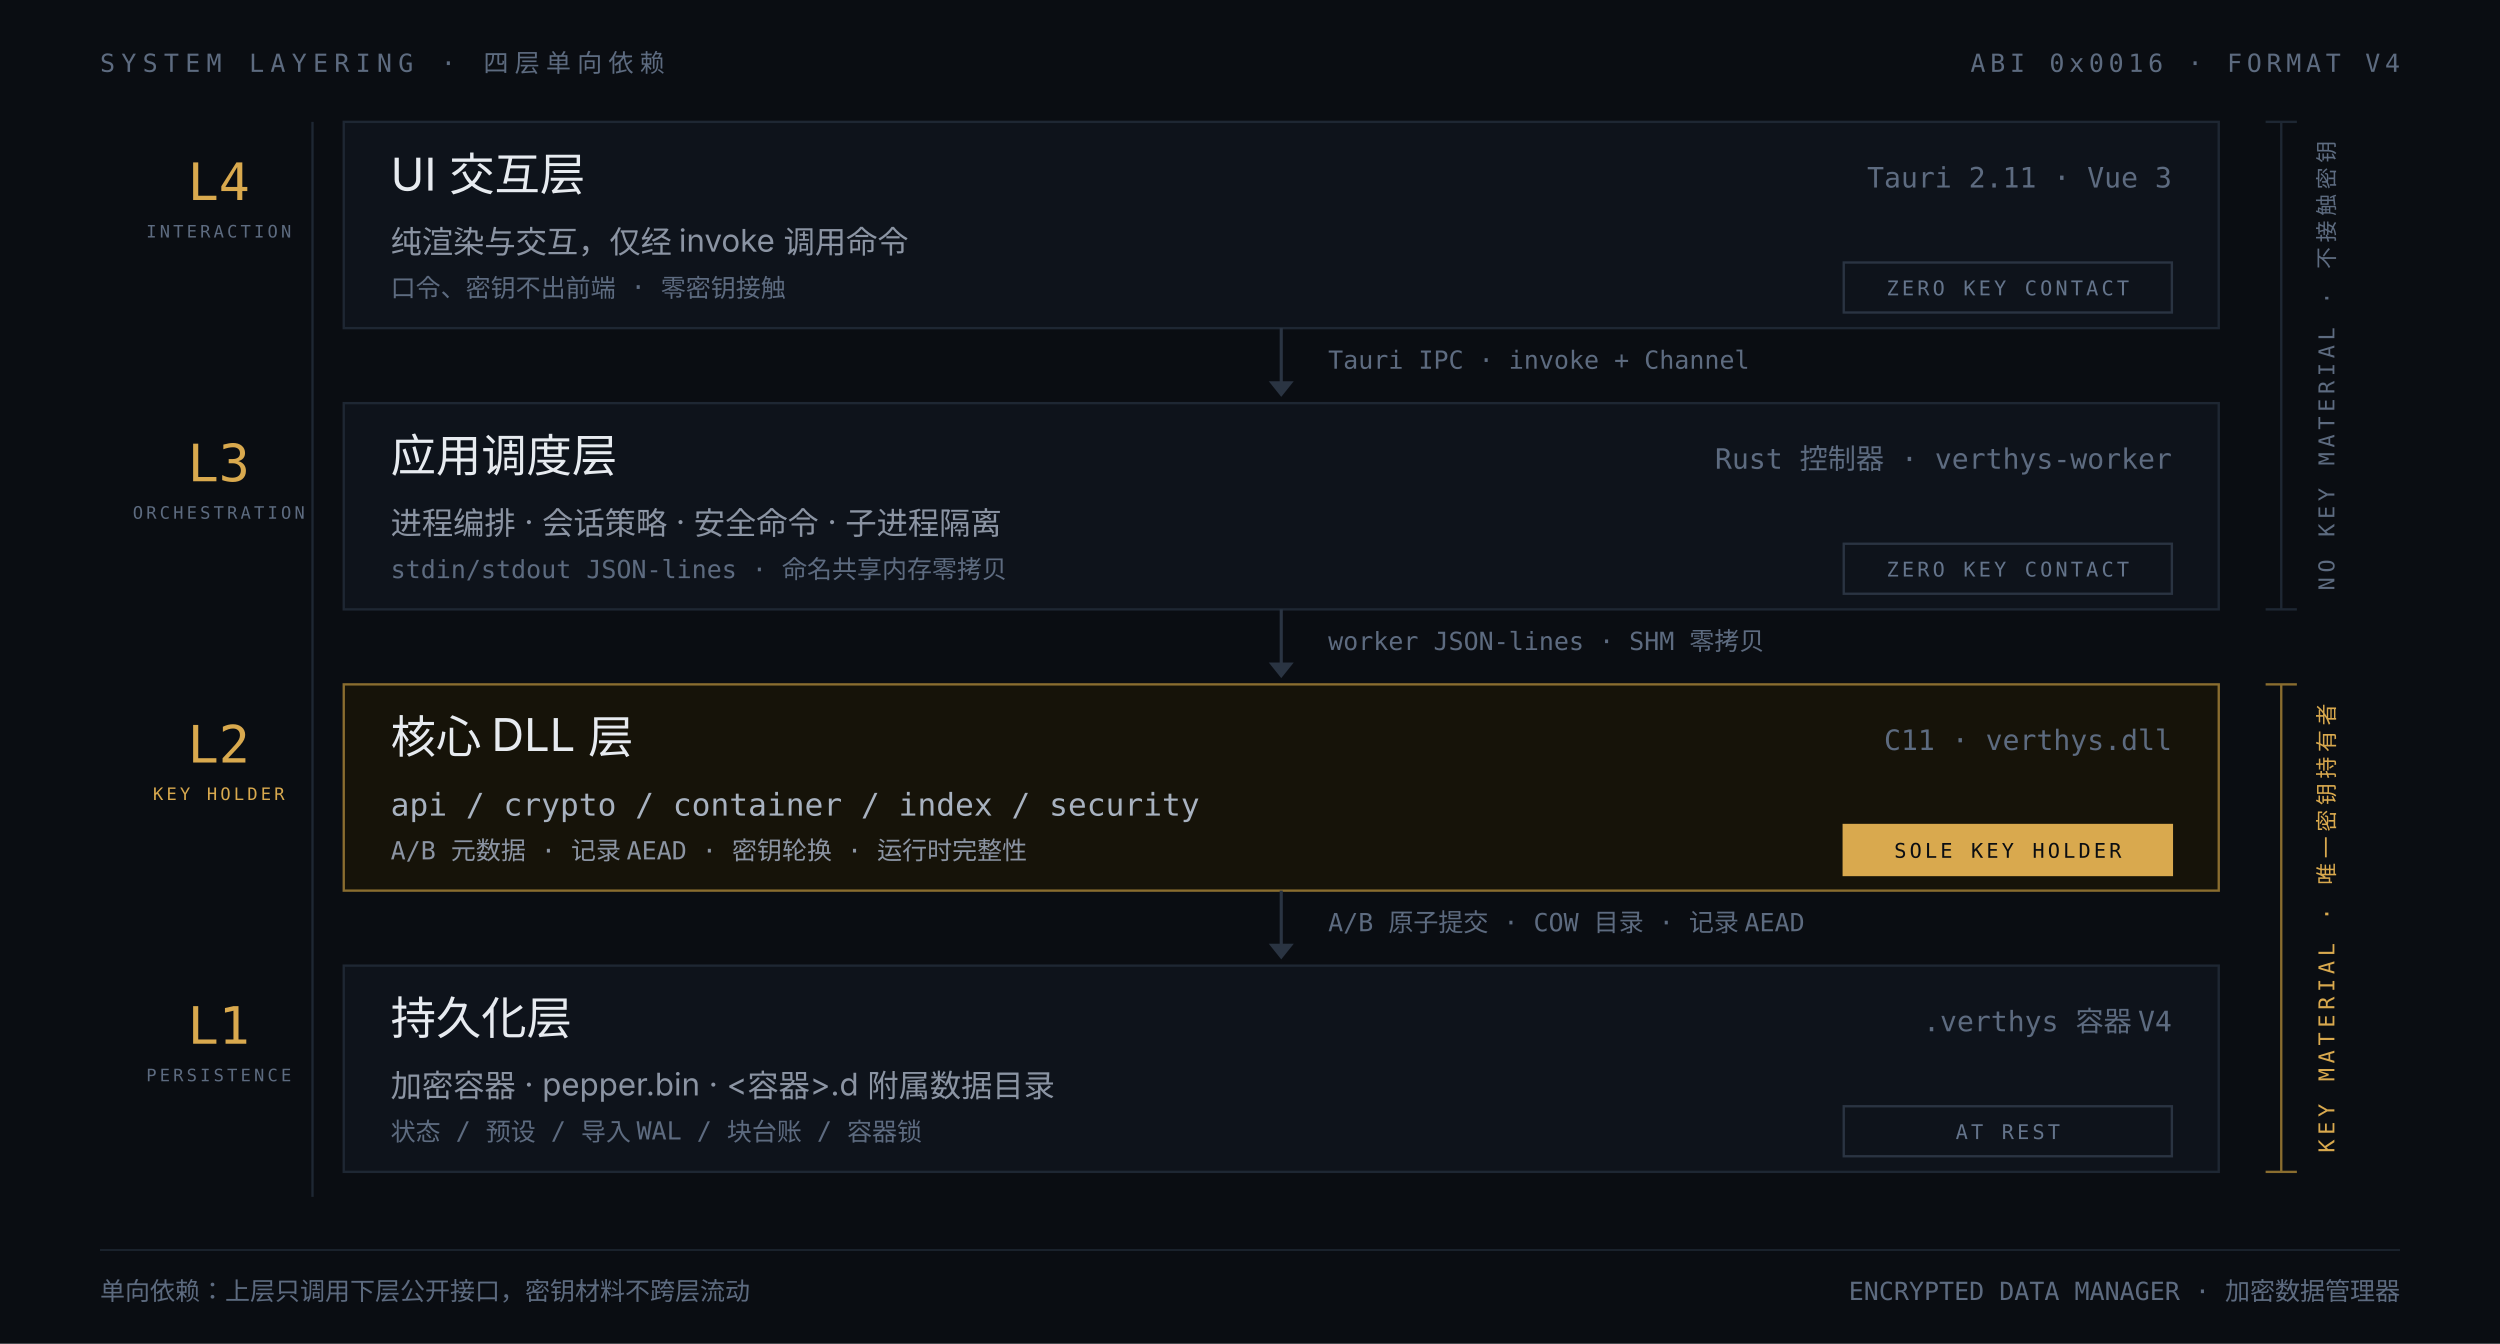
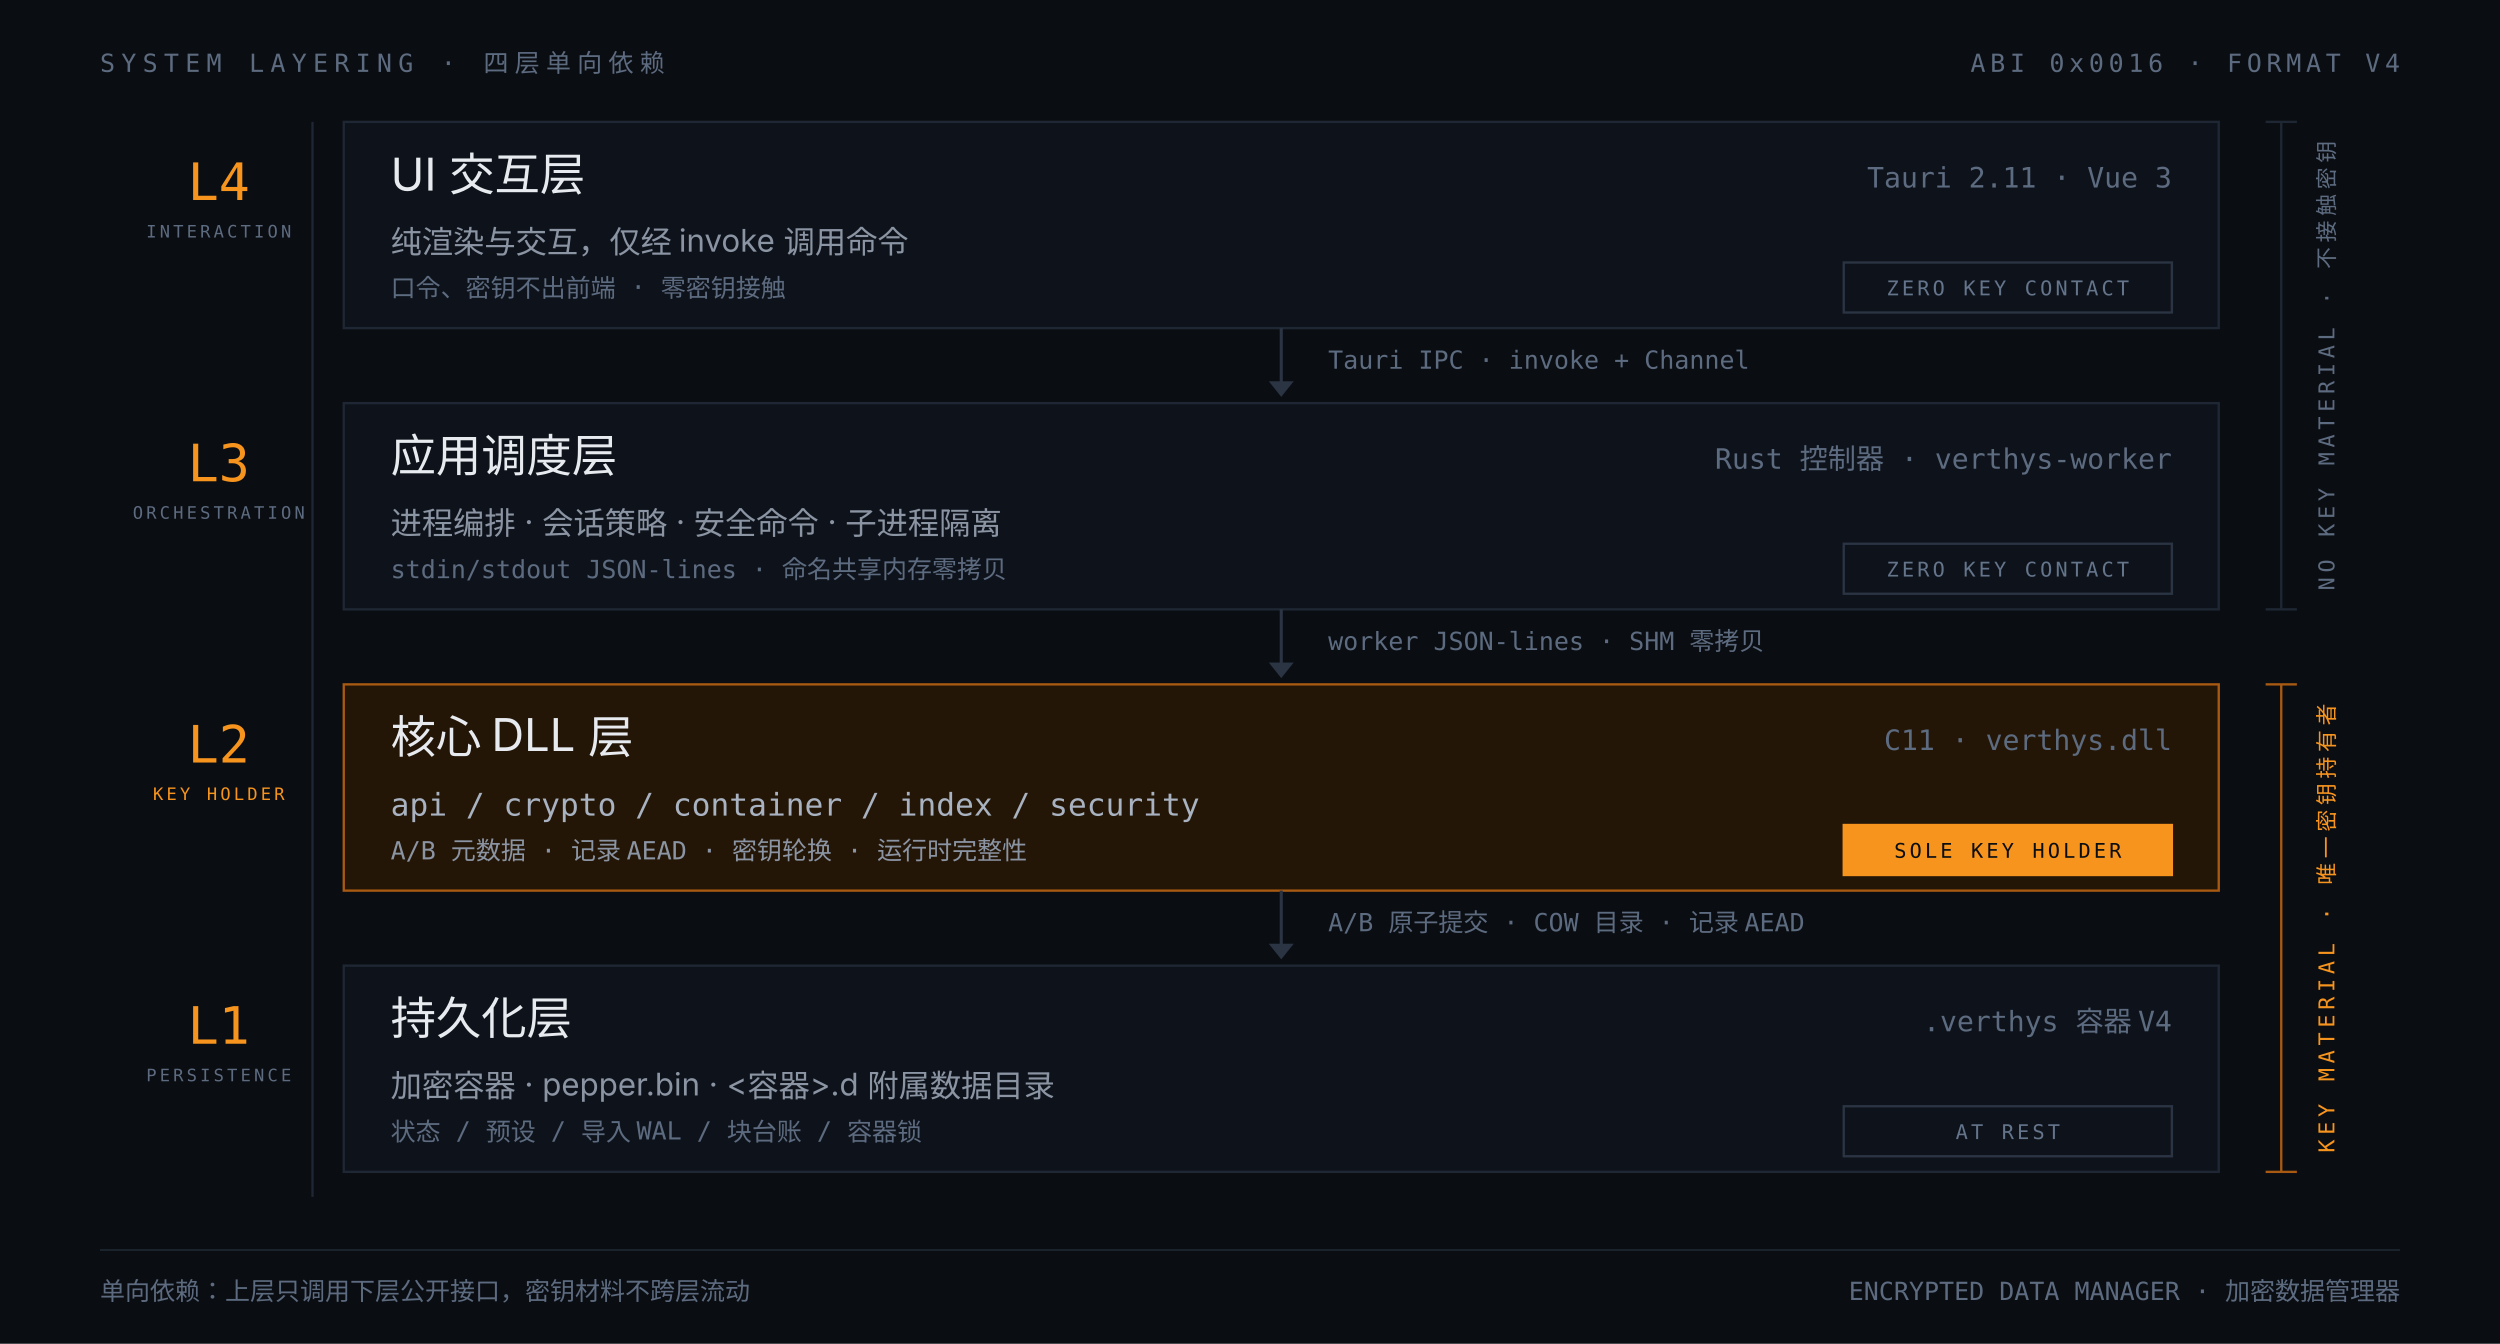
<svg xmlns="http://www.w3.org/2000/svg" width="1600" height="860" viewBox="0 0 1600 860" font-family="ui-monospace,'Cascadia Code','JetBrains Mono',Consolas,monospace">
  <rect width="1600" height="860" fill="#0A0D12" />
  <text x="64" y="46" font-size="16" fill="#5D6B80" letter-spacing="4">SYSTEM LAYERING · 四层单向依赖</text>
  <text x="1536" y="46" text-anchor="end" font-size="16" fill="#5D6B80" letter-spacing="3">ABI 0x0016 · FORMAT V4</text>
  <line x1="200" y1="78" x2="200" y2="766" stroke="#1E2733" stroke-width="1.5" />
-   <text x="140" y="128" text-anchor="middle" font-size="33" fill="#D9A94E">L4</text>
+   <text x="140" y="128" text-anchor="middle" font-size="33" fill="#F7941E">L4</text>
  <text x="140" y="152" text-anchor="middle" font-size="11" fill="#5D6B80" letter-spacing="2">INTERACTION</text>
  <rect x="220" y="78" width="1200" height="132" fill="#0E131B" stroke="#1E2733" stroke-width="1.5" />
  <text x="250" y="122" font-family="-apple-system,'Segoe UI','Microsoft YaHei',sans-serif" font-size="29" fill="#E7EBF0">UI 交互层</text>
  <text x="1390" y="120" text-anchor="end" font-size="18" fill="#5D6B80">Tauri 2.11 · Vue 3</text>
  <text x="250" y="162" font-family="-apple-system,'Segoe UI','Microsoft YaHei',sans-serif" font-size="20" fill="#8B94A3">纯渲染与交互，仅经 invoke 调用命令</text>
  <text x="250" y="190" font-size="16" fill="#5D6B80">口令、密钥不出前端 · 零密钥接触</text>
  <rect x="1180" y="168" width="210" height="32" fill="none" stroke="#2A3442" stroke-width="1.5" />
  <text x="1285" y="189" text-anchor="middle" font-size="13" fill="#64748B" letter-spacing="2">ZERO KEY CONTACT</text>
  <line x1="820" y1="210" x2="820" y2="246" stroke="#2A3442" stroke-width="2" />
  <path d="M812 244 L820 254 L828 244 Z" fill="#2A3442" />
  <text x="850" y="236" font-size="16" fill="#5D6B80">Tauri IPC · invoke + Channel</text>
-   <text x="140" y="308" text-anchor="middle" font-size="33" fill="#D9A94E">L3</text>
+   <text x="140" y="308" text-anchor="middle" font-size="33" fill="#F7941E">L3</text>
  <text x="140" y="332" text-anchor="middle" font-size="11" fill="#5D6B80" letter-spacing="2">ORCHESTRATION</text>
  <rect x="220" y="258" width="1200" height="132" fill="#0E131B" stroke="#1E2733" stroke-width="1.5" />
  <text x="250" y="302" font-family="-apple-system,'Segoe UI','Microsoft YaHei',sans-serif" font-size="29" fill="#E7EBF0">应用调度层</text>
  <text x="1390" y="300" text-anchor="end" font-size="18" fill="#5D6B80">Rust 控制器 · verthys-worker</text>
  <text x="250" y="342" font-family="-apple-system,'Segoe UI','Microsoft YaHei',sans-serif" font-size="20" fill="#8B94A3">进程编排 · 会话策略 · 安全命令 · 子进程隔离</text>
  <text x="250" y="370" font-size="16" fill="#5D6B80">stdin/stdout JSON-lines · 命名共享内存零拷贝</text>
  <rect x="1180" y="348" width="210" height="32" fill="none" stroke="#2A3442" stroke-width="1.5" />
  <text x="1285" y="369" text-anchor="middle" font-size="13" fill="#64748B" letter-spacing="2">ZERO KEY CONTACT</text>
  <line x1="820" y1="390" x2="820" y2="426" stroke="#2A3442" stroke-width="2" />
  <path d="M812 424 L820 434 L828 424 Z" fill="#2A3442" />
  <text x="850" y="416" font-size="16" fill="#5D6B80">worker JSON-lines · SHM 零拷贝</text>
-   <text x="140" y="488" text-anchor="middle" font-size="33" fill="#D9A94E">L2</text>
-   <text x="140" y="512" text-anchor="middle" font-size="11" fill="#D9A94E" letter-spacing="2">KEY HOLDER</text>
-   <rect x="220" y="438" width="1200" height="132" fill="#161309" stroke="#8A6D2F" stroke-width="1.5" />
+   <text x="140" y="488" text-anchor="middle" font-size="33" fill="#F7941E">L2</text>
+   <text x="140" y="512" text-anchor="middle" font-size="11" fill="#F7941E" letter-spacing="2">KEY HOLDER</text>
+   <rect x="220" y="438" width="1200" height="132" fill="#241607" stroke="#A85A12" stroke-width="1.5" />
  <text x="250" y="482" font-family="-apple-system,'Segoe UI','Microsoft YaHei',sans-serif" font-size="29" fill="#E7EBF0">核心 DLL 层</text>
  <text x="1390" y="480" text-anchor="end" font-size="18" fill="#5D6B80">C11 · verthys.dll</text>
  <text x="250" y="522" font-size="20" fill="#A8B2C0">api / crypto / container / index / security</text>
  <text x="250" y="550" font-size="16" fill="#8B94A3">A/B 元数据 · 记录 AEAD · 密钥轮换 · 运行时完整性</text>
-   <rect x="1180" y="528" width="210" height="32" fill="#D9A94E" stroke="#D9A94E" stroke-width="1.5" />
+   <rect x="1180" y="528" width="210" height="32" fill="#F7941E" stroke="#F7941E" stroke-width="1.5" />
  <text x="1285" y="549" text-anchor="middle" font-size="13" fill="#0A0D12" letter-spacing="2">SOLE KEY HOLDER</text>
  <line x1="820" y1="570" x2="820" y2="606" stroke="#2A3442" stroke-width="2" />
  <path d="M812 604 L820 614 L828 604 Z" fill="#2A3442" />
  <text x="850" y="596" font-size="16" fill="#5D6B80">A/B 原子提交 · COW 目录 · 记录 AEAD</text>
-   <text x="140" y="668" text-anchor="middle" font-size="33" fill="#D9A94E">L1</text>
+   <text x="140" y="668" text-anchor="middle" font-size="33" fill="#F7941E">L1</text>
  <text x="140" y="692" text-anchor="middle" font-size="11" fill="#5D6B80" letter-spacing="2">PERSISTENCE</text>
  <rect x="220" y="618" width="1200" height="132" fill="#0E131B" stroke="#1E2733" stroke-width="1.5" />
  <text x="250" y="662" font-family="-apple-system,'Segoe UI','Microsoft YaHei',sans-serif" font-size="29" fill="#E7EBF0">持久化层</text>
  <text x="1390" y="660" text-anchor="end" font-size="18" fill="#5D6B80">.verthys 容器 V4</text>
  <text x="250" y="702" font-family="-apple-system,'Segoe UI','Microsoft YaHei',sans-serif" font-size="20" fill="#8B94A3">加密容器 · pepper.bin · &lt;容器&gt;.d 附属数据目录</text>
  <text x="250" y="730" font-size="16" fill="#5D6B80">状态 / 预设 / 导入 WAL / 块台账 / 容器锁</text>
  <rect x="1180" y="708" width="210" height="32" fill="none" stroke="#2A3442" stroke-width="1.5" />
  <text x="1285" y="729" text-anchor="middle" font-size="13" fill="#64748B" letter-spacing="2">AT REST</text>
  <g stroke="#1E2733" stroke-width="1.5">
    <path d="M1460 78 V390 M1450 78 H1470 M1450 390 H1470" />
  </g>
  <text transform="translate(1494 234) rotate(-90)" text-anchor="middle" font-size="14" fill="#5D6B80" letter-spacing="3">NO KEY MATERIAL · 不接触密钥</text>
-   <g stroke="#8A6D2F" stroke-width="1.5">
+   <g stroke="#A85A12" stroke-width="1.5">
    <path d="M1460 438 V750 M1450 438 H1470 M1450 750 H1470" />
  </g>
-   <text transform="translate(1494 594) rotate(-90)" text-anchor="middle" font-size="14" fill="#D9A94E" letter-spacing="3">KEY MATERIAL · 唯一密钥持有者</text>
+   <text transform="translate(1494 594) rotate(-90)" text-anchor="middle" font-size="14" fill="#F7941E" letter-spacing="3">KEY MATERIAL · 唯一密钥持有者</text>
  <line x1="64" y1="800" x2="1536" y2="800" stroke="#1E2733" stroke-width="1" />
  <text x="64" y="832" font-size="16" fill="#5D6B80">单向依赖：上层只调用下层公开接口，密钥材料不跨层流动</text>
  <text x="1536" y="832" text-anchor="end" font-size="16" fill="#5D6B80">ENCRYPTED DATA MANAGER · 加密数据管理器</text>
</svg>
